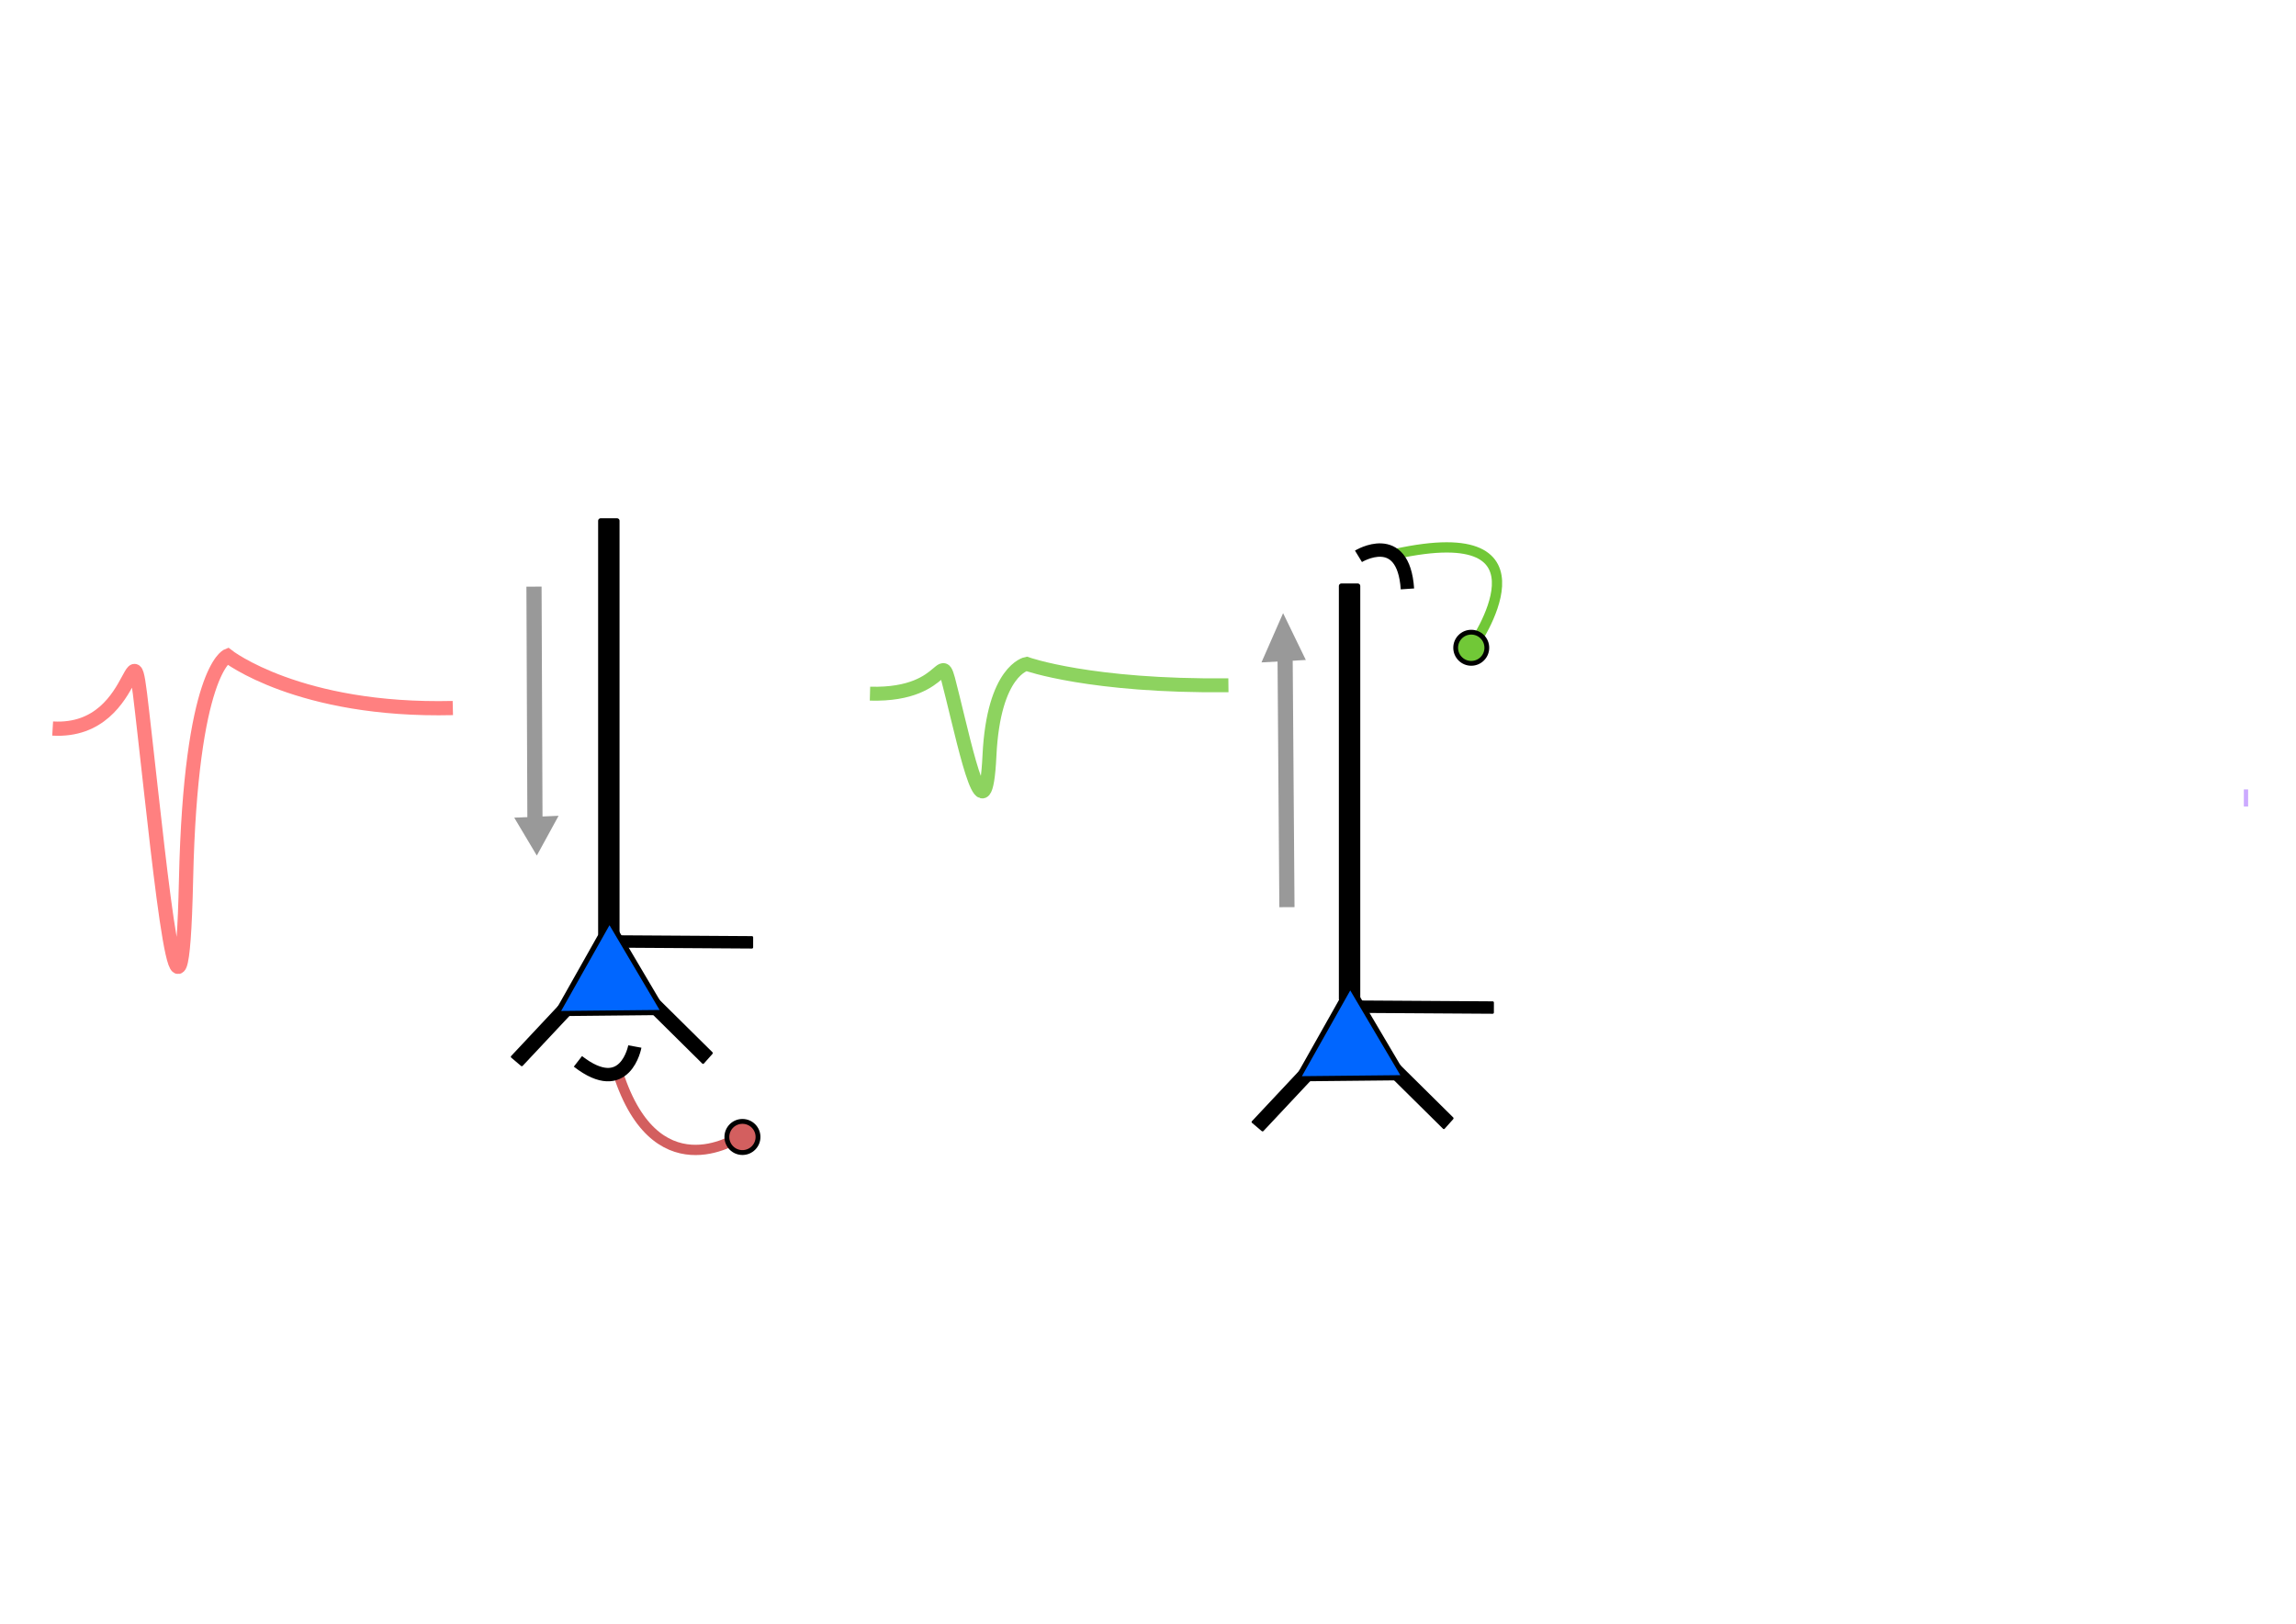
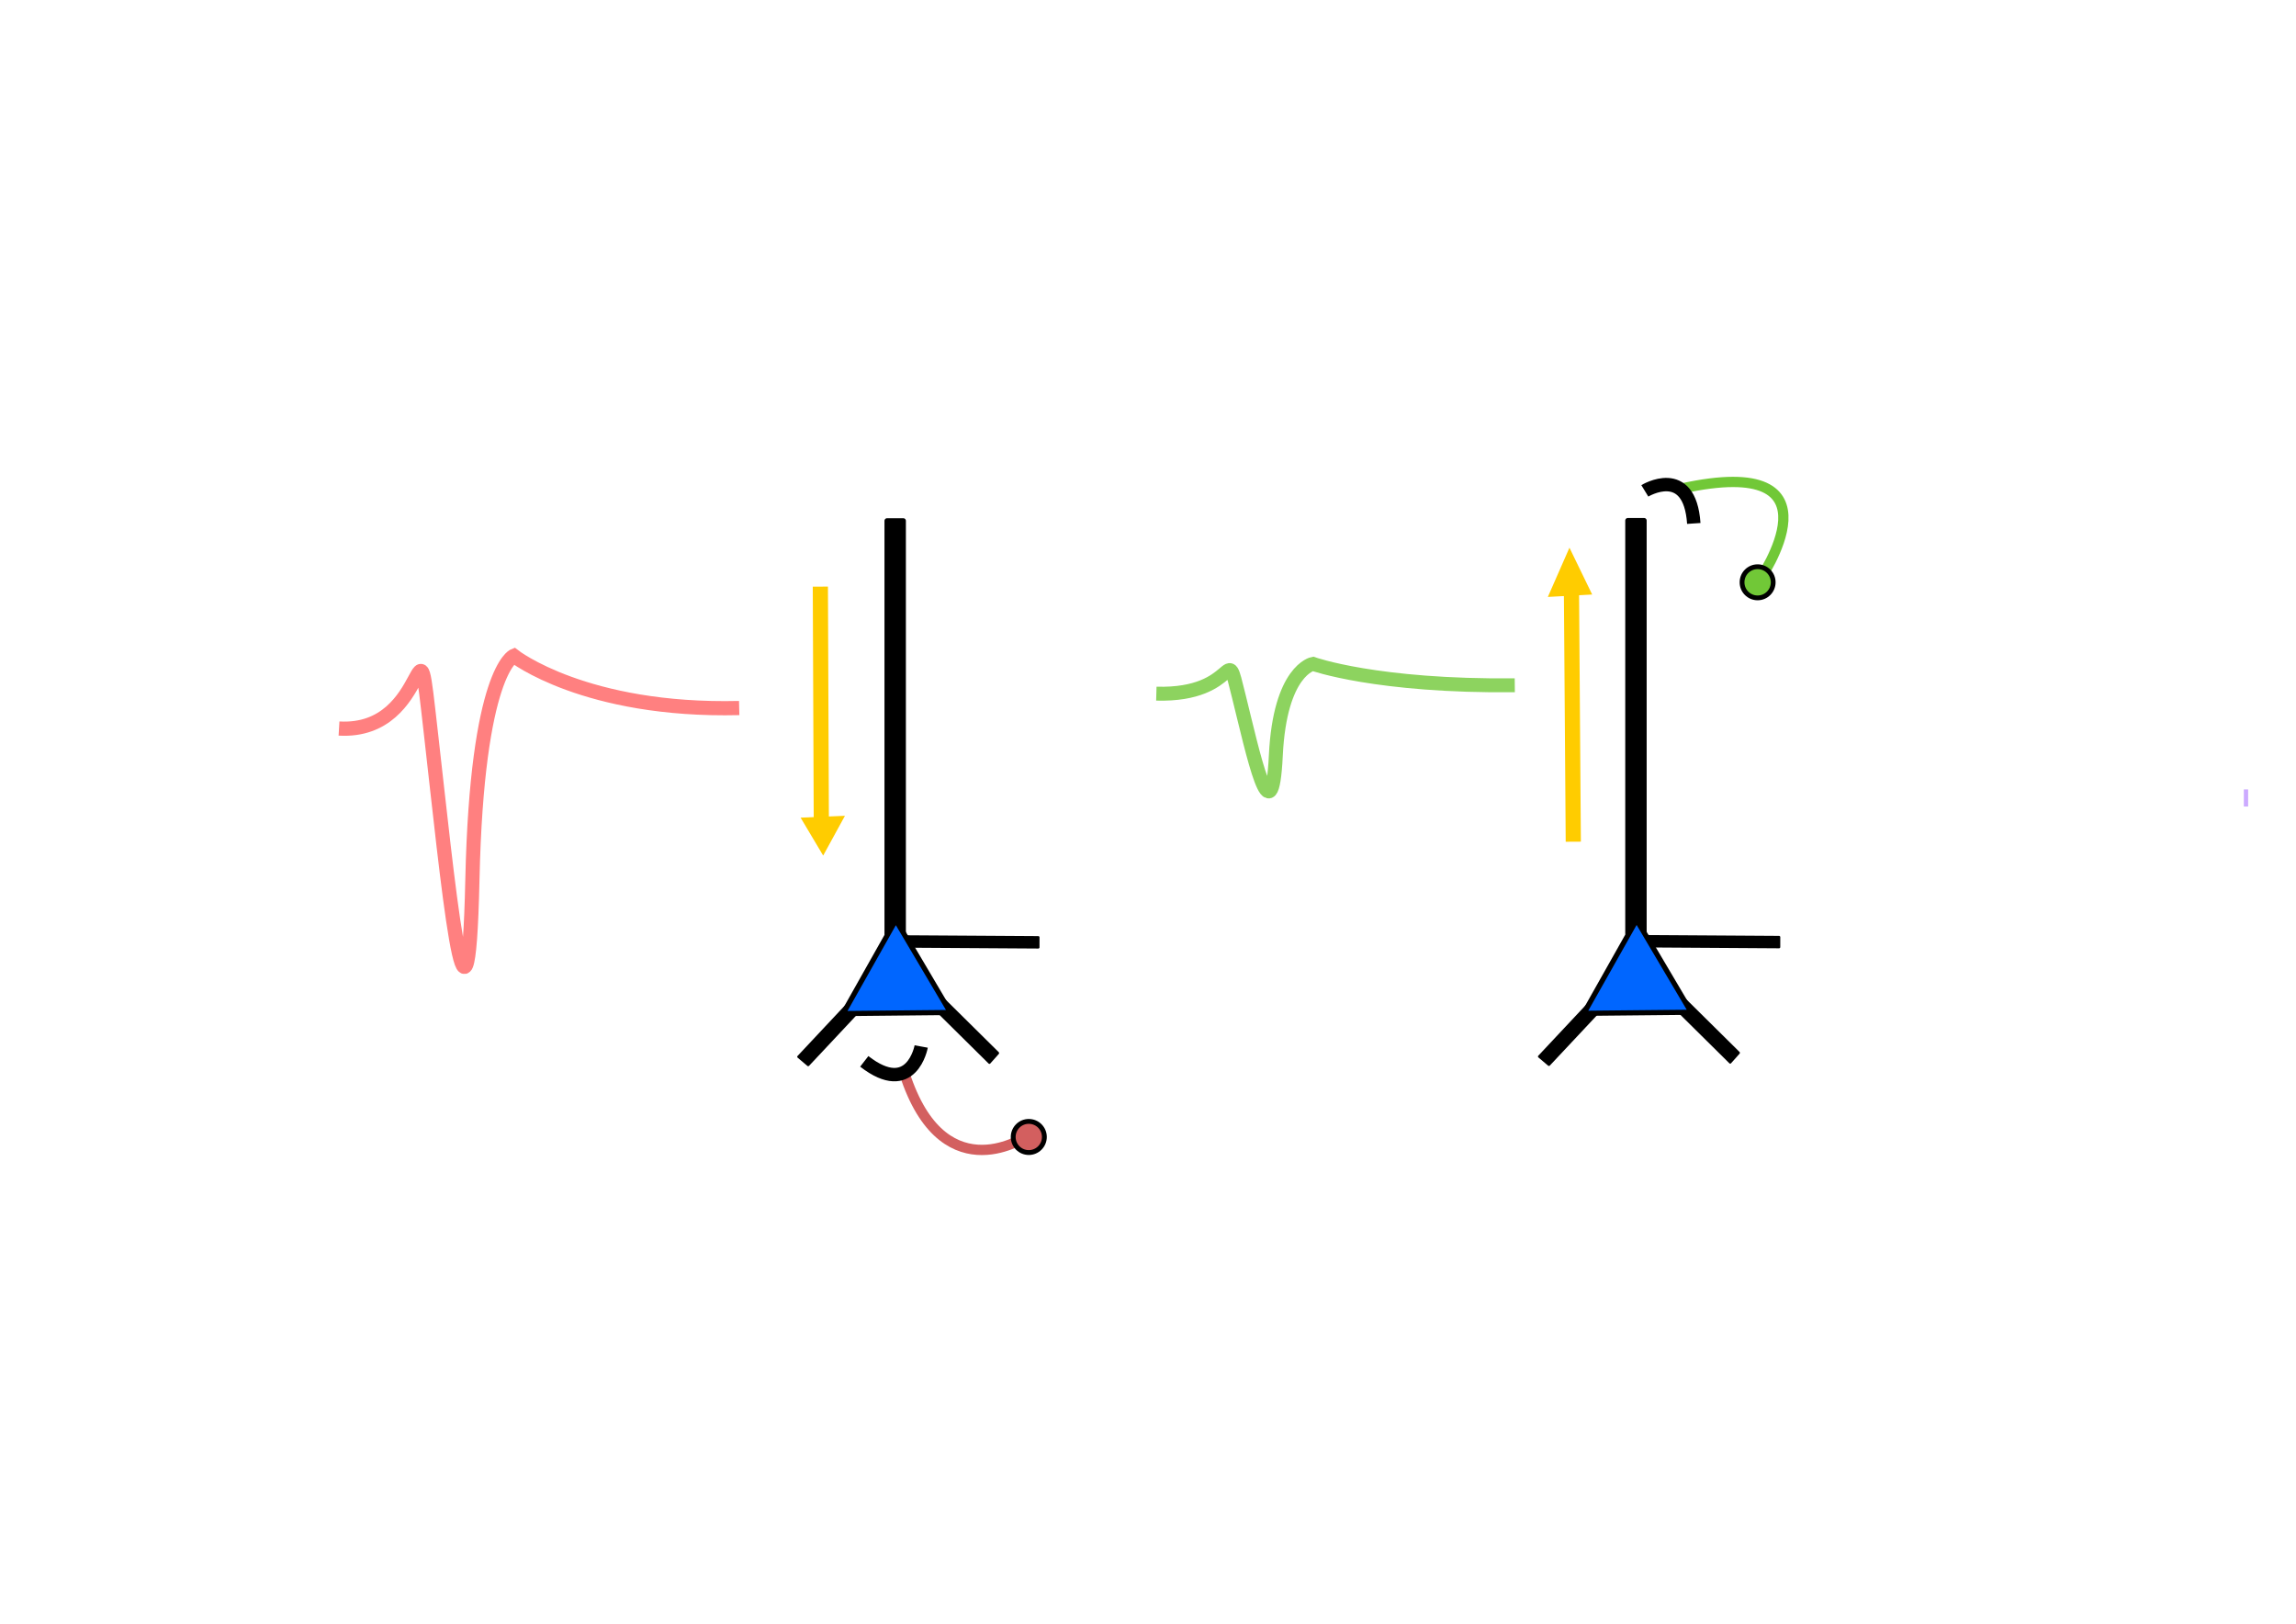
<svg xmlns="http://www.w3.org/2000/svg" width="297mm" height="210mm" viewBox="0 0 297 210" version="1.1" id="svg8">
  <defs id="defs2" />
  <g id="layer1" transform="translate(0,-87)" style="display:inline">
-     <path style="fill:#999999;stroke:none;stroke-width:0.5;stroke-miterlimit:4;stroke-dasharray:none;stroke-opacity:1" id="path4715-6" d="m 118.668,185.816 -7.097,-7.663 10.184,-2.315 z" transform="matrix(-0.3789606,-0.4835751,-0.3974401,0.4886773,282.0011,139.2512)" />
-     <rect style="fill:#999999;stroke:none;stroke-width:0.352;stroke-miterlimit:4;stroke-dasharray:none;stroke-opacity:1" id="rect4747" width="32.425" height="1.962" x="-205.239" y="163.993" transform="matrix(-0.0073099,-0.9999733,0.9999849,-0.00549089,0,0)" />
+     <path style="fill:#ffcc00;stroke:none;stroke-width:0.5;stroke-miterlimit:4;stroke-dasharray:none;stroke-opacity:1;fill-opacity:1" id="path4715-6" d="m 118.668,185.816 -7.097,-7.663 10.184,-2.315 z" transform="matrix(-0.3789606,-0.4835751,-0.3974401,0.4886773,319.043,130.7844)" />
+     <rect style="fill:#ffcc00;stroke:none;stroke-width:0.352;stroke-miterlimit:4;stroke-dasharray:none;stroke-opacity:1;fill-opacity:1" id="rect4747" width="32.425" height="1.962" x="-196.976" y="201.096" transform="matrix(-0.0073099,-0.9999733,0.9999849,-0.00549089,0,0)" />
    <flowRoot xml:space="preserve" id="flowRoot4749-7" style="font-style:normal;font-weight:normal;font-size:40px;line-height:1.25;font-family:sans-serif;letter-spacing:0px;word-spacing:0px;fill:#000000;fill-opacity:1;stroke:none" transform="matrix(0.2645833,0,0,0.2645833,112.7839,88.13724)">
      <flowRegion id="flowRegion4751-0">
        <rect id="rect4753-9" width="113.571" height="50.714" x="304.286" y="324.415" />
      </flowRegion>
      <flowPara id="flowPara4755-3">simne</flowPara>
    </flowRoot>
    <rect style="display:inline;fill:#000000;stroke:#000000;stroke-width:0;stroke-miterlimit:4;stroke-dasharray:none;stroke-opacity:1" id="rect4747-2-8-9" width="0.548" height="0" x="243.848" y="177.486" />
    <text xml:space="preserve" style="font-style:normal;font-weight:normal;font-size:10.583px;line-height:1.25;font-family:sans-serif;letter-spacing:0px;word-spacing:0px;fill:#000000;fill-opacity:1;stroke:none;stroke-width:0.265" x="214.312" y="213.392" id="text5526">
      <tspan id="tspan5524" x="214.312" y="222.755" style="stroke-width:0.265" />
    </text>
    <rect style="display:inline;fill:#ccaaff;stroke:#000000;stroke-width:0;stroke-miterlimit:4;stroke-dasharray:none;stroke-opacity:1" id="rect4747-2-8-7-29-4-6-7" width="0.556" height="2.213" x="290.253" y="189.097" />
    <g style="stroke-linecap:butt;stroke-linejoin:round" id="g1483574" transform="matrix(1.598852,0,0,1.598852,-669.1425,-86.52104)">
-       <rect transform="matrix(0.00183281,-0.9999983,0.9999793,0.00643112,0,0)" y="527.841" x="-186.967" height="11.794" width="0.812" id="rect4757-5-31" style="display:inline;fill:#000000;stroke:#000000;stroke-width:0.192;stroke-linecap:butt;stroke-linejoin:round;stroke-miterlimit:4;stroke-dasharray:none;stroke-opacity:1" />
-       <rect y="155.932" x="527.041" height="33.406" width="1.321" id="rect4757-74" style="display:inline;fill:#000000;stroke:#000000;stroke-width:0.411;stroke-linecap:butt;stroke-linejoin:round;stroke-miterlimit:4;stroke-dasharray:none;stroke-opacity:1" />
-       <rect transform="matrix(-0.763539,-0.6457618,0.6840174,-0.7294657,0,0)" y="183.791" x="-517.257" height="9.273" width="1.034" id="rect4757-5-5-9" style="display:inline;fill:#000000;stroke:#000000;stroke-width:0.192;stroke-linecap:butt;stroke-linejoin:round;stroke-miterlimit:4;stroke-dasharray:none;stroke-opacity:1" />
-       <rect transform="matrix(0.6652822,-0.746592,0.7110685,0.7031228,0,0)" y="523.96" x="234.671" height="9.33" width="1.039" id="rect4757-5-5-6-0" style="display:inline;fill:#000000;stroke:#000000;stroke-width:0.193;stroke-linecap:butt;stroke-linejoin:round;stroke-miterlimit:4;stroke-dasharray:none;stroke-opacity:1" />
-       <path transform="matrix(0.5587552,-0.6156623,0.6156623,0.5587552,351.465,164.9394)" id="path4715-1" style="display:inline;fill:#0066ff;stroke:#000000;stroke-width:0.5;stroke-linecap:butt;stroke-linejoin:round;stroke-miterlimit:4;stroke-dasharray:none;stroke-opacity:1" d="m 118.668,185.816 -7.097,-7.663 10.184,-2.315 z" />
-       <path id="path4471-5-2-7-5" d="m 531.376,153.347 c 13.583,-2.985 6.312,7.412 6.312,7.412" style="fill:none;stroke:#71c837;stroke-width:0.831;stroke-linecap:butt;stroke-linejoin:miter;stroke-miterlimit:4;stroke-dasharray:none;stroke-opacity:1" />
-       <ellipse ry="1.26" rx="1.26" cy="160.927" cx="537.546" id="path5201-1-7-9-6" style="display:inline;fill:#71c837;fill-opacity:1;stroke:#000000;stroke-width:0.388;stroke-linecap:butt;stroke-linejoin:round;stroke-miterlimit:4;stroke-dasharray:none;stroke-opacity:1" />
-       <path id="path5438-3-0" d="m 528.421,153.53 c 0,0 3.631,-2.219 3.962,2.636" style="fill:none;stroke:#000000;stroke-width:1.084;stroke-linecap:butt;stroke-linejoin:miter;stroke-miterlimit:4;stroke-dasharray:none;stroke-opacity:1" />
-       <path style="display:inline;fill:#999999;stroke:none;stroke-width:0.5;stroke-miterlimit:4;stroke-dasharray:none;stroke-opacity:1" id="path4715-6-3" d="m 118.668,185.816 -7.097,-7.663 10.184,-2.315 z" transform="matrix(0.2360997,0.2451576,0.2495068,-0.246544,389.327,191.2399)" />
-       <rect style="display:inline;fill:#999999;stroke:none;stroke-width:0.213;stroke-miterlimit:4;stroke-dasharray:none;stroke-opacity:1" id="rect4747-6" width="18.922" height="1.227" x="157.211" y="-461.692" transform="matrix(0.00407406,0.9999917,-0.9999965,0.00266407,0,0)" />
-       <rect transform="matrix(0.00183281,-0.9999983,0.9999793,0.00643112,0,0)" y="467.901" x="-182.077" height="11.794" width="0.812" id="rect4757-5-31-7" style="display:inline;fill:#000000;stroke:#000000;stroke-width:0.192;stroke-linecap:butt;stroke-linejoin:round;stroke-miterlimit:4;stroke-dasharray:none;stroke-opacity:1" />
-       <rect y="150.656" x="467.112" height="33.406" width="1.321" id="rect4757-74-3" style="display:inline;fill:#000000;stroke:#000000;stroke-width:0.411;stroke-linecap:butt;stroke-linejoin:round;stroke-miterlimit:4;stroke-dasharray:none;stroke-opacity:1" />
-       <rect transform="matrix(-0.763539,-0.6457618,0.6840174,-0.7294656,0,0)" y="149.072" x="-469.869" height="9.273" width="1.034" id="rect4757-5-5-9-5" style="display:inline;fill:#000000;stroke:#000000;stroke-width:0.192;stroke-linecap:butt;stroke-linejoin:round;stroke-miterlimit:4;stroke-dasharray:none;stroke-opacity:1" />
-       <rect transform="matrix(0.6652822,-0.746592,0.7110685,0.7031228,0,0)" y="475.64" x="196.231" height="9.33" width="1.039" id="rect4757-5-5-6-0-6" style="display:inline;fill:#000000;stroke:#000000;stroke-width:0.193;stroke-linecap:butt;stroke-linejoin:round;stroke-miterlimit:4;stroke-dasharray:none;stroke-opacity:1" />
-       <path transform="matrix(0.5587552,-0.6156623,0.6156623,0.5587552,291.5337,159.6633)" id="path4715-1-2" style="display:inline;fill:#0066ff;stroke:#000000;stroke-width:0.5;stroke-linecap:butt;stroke-linejoin:round;stroke-miterlimit:4;stroke-dasharray:none;stroke-opacity:1" d="m 118.668,185.816 -7.097,-7.663 10.184,-2.315 z" />
-       <path id="path4471-50-0" d="m 478.2,200.546 c 0,0 -6.797,4.528 -9.822,-5.657" style="display:inline;fill:none;stroke:#d35f5f;stroke-width:0.831;stroke-linecap:butt;stroke-linejoin:miter;stroke-miterlimit:4;stroke-dasharray:none;stroke-opacity:1" />
-       <ellipse ry="1.26" rx="1.26" cy="200.5" cx="478.582" id="path5201-1-7-7-3" style="display:inline;fill:#d35f5f;fill-opacity:1;stroke:#000000;stroke-width:0.393;stroke-linecap:butt;stroke-linejoin:round;stroke-miterlimit:4;stroke-dasharray:none;stroke-opacity:1" />
-       <path id="path5438-8-9-9-1" d="m 469.876,193.182 c 0,0 -0.761,4.186 -4.605,1.202" style="display:inline;fill:none;stroke:#000000;stroke-width:1.084;stroke-linecap:butt;stroke-linejoin:miter;stroke-miterlimit:4;stroke-dasharray:none;stroke-opacity:1" />
-       <flowRoot xml:space="preserve" id="flowRoot14364" style="font-style:normal;font-weight:normal;font-size:40px;line-height:1.25;font-family:sans-serif;letter-spacing:0px;word-spacing:0px;fill:#000000;fill-opacity:1;stroke:none" transform="matrix(0.1295005,0,0,0.1295005,406.6109,128.8282)">
+       <rect transform="matrix(0.00183281,-0.9999983,0.9999793,0.00643112,0,0)" y="551.001" x="-181.523" height="11.794" width="0.812" id="rect4757-5-31" style="display:inline;fill:#000000;stroke:#000000;stroke-width:0.192;stroke-linecap:butt;stroke-linejoin:round;stroke-miterlimit:4;stroke-dasharray:none;stroke-opacity:1" />
+       <rect y="150.636" x="550.211" height="33.406" width="1.321" id="rect4757-74" style="display:inline;fill:#000000;stroke:#000000;stroke-width:0.411;stroke-linecap:butt;stroke-linejoin:round;stroke-miterlimit:4;stroke-dasharray:none;stroke-opacity:1" />
+       <rect transform="matrix(-0.763539,-0.6457618,0.6840174,-0.7294657,0,0)" y="202.82" x="-530.553" height="9.273" width="1.034" id="rect4757-5-5-9" style="display:inline;fill:#000000;stroke:#000000;stroke-width:0.192;stroke-linecap:butt;stroke-linejoin:round;stroke-miterlimit:4;stroke-dasharray:none;stroke-opacity:1" />
+       <rect transform="matrix(0.6652822,-0.746592,0.7110685,0.7031228,0,0)" y="537.753" x="254.753" height="9.33" width="1.039" id="rect4757-5-5-6-0" style="display:inline;fill:#000000;stroke:#000000;stroke-width:0.193;stroke-linecap:butt;stroke-linejoin:round;stroke-miterlimit:4;stroke-dasharray:none;stroke-opacity:1" />
+       <path transform="matrix(0.5587552,-0.6156623,0.6156623,0.5587552,374.6329,159.6439)" id="path4715-1" style="display:inline;fill:#0066ff;stroke:#000000;stroke-width:0.5;stroke-linecap:butt;stroke-linejoin:round;stroke-miterlimit:4;stroke-dasharray:none;stroke-opacity:1" d="m 118.668,185.816 -7.097,-7.663 10.184,-2.315 z" />
+       <path id="path4471-5-2-7-5" d="m 554.543,148.052 c 13.583,-2.985 6.312,7.412 6.312,7.412" style="fill:none;stroke:#71c837;stroke-width:0.831;stroke-linecap:butt;stroke-linejoin:miter;stroke-miterlimit:4;stroke-dasharray:none;stroke-opacity:1" />
+       <ellipse ry="1.26" rx="1.26" cy="155.632" cx="560.715" id="path5201-1-7-9-6" style="display:inline;fill:#71c837;fill-opacity:1;stroke:#000000;stroke-width:0.388;stroke-linecap:butt;stroke-linejoin:round;stroke-miterlimit:4;stroke-dasharray:none;stroke-opacity:1" />
+       <path id="path5438-3-0" d="m 551.589,148.235 c 0,0 3.631,-2.219 3.962,2.636" style="fill:none;stroke:#000000;stroke-width:1.084;stroke-linecap:butt;stroke-linejoin:miter;stroke-miterlimit:4;stroke-dasharray:none;stroke-opacity:1" />
+       <path style="display:inline;fill:#ffcc00;stroke:none;stroke-width:0.5;stroke-miterlimit:4;stroke-dasharray:none;stroke-opacity:1;fill-opacity:1" id="path4715-6-3" d="m 118.668,185.816 -7.097,-7.663 10.184,-2.315 z" transform="matrix(0.2360997,0.2451576,0.2495068,-0.246544,412.4949,191.2399)" />
+       <rect style="display:inline;fill:#ffcc00;stroke:none;stroke-width:0.213;stroke-miterlimit:4;stroke-dasharray:none;stroke-opacity:1;fill-opacity:1" id="rect4747-6" width="18.922" height="1.227" x="157.273" y="-484.86" transform="matrix(0.00407406,0.9999917,-0.9999965,0.00266407,0,0)" />
+       <rect transform="matrix(0.00183281,-0.9999983,0.9999793,0.00643112,0,0)" y="491.069" x="-181.928" height="11.794" width="0.812" id="rect4757-5-31-7" style="display:inline;fill:#000000;stroke:#000000;stroke-width:0.192;stroke-linecap:butt;stroke-linejoin:round;stroke-miterlimit:4;stroke-dasharray:none;stroke-opacity:1" />
+       <rect y="150.656" x="490.279" height="33.406" width="1.321" id="rect4757-74-3" style="display:inline;fill:#000000;stroke:#000000;stroke-width:0.411;stroke-linecap:butt;stroke-linejoin:round;stroke-miterlimit:4;stroke-dasharray:none;stroke-opacity:1" />
+       <rect transform="matrix(-0.763539,-0.6457618,0.6840174,-0.7294656,0,0)" y="164.053" x="-486.792" height="9.273" width="1.034" id="rect4757-5-5-9-5" style="display:inline;fill:#000000;stroke:#000000;stroke-width:0.192;stroke-linecap:butt;stroke-linejoin:round;stroke-miterlimit:4;stroke-dasharray:none;stroke-opacity:1" />
+       <rect transform="matrix(0.6652822,-0.746592,0.7110685,0.7031228,0,0)" y="492.961" x="212.542" height="9.33" width="1.039" id="rect4757-5-5-6-0-6" style="display:inline;fill:#000000;stroke:#000000;stroke-width:0.193;stroke-linecap:butt;stroke-linejoin:round;stroke-miterlimit:4;stroke-dasharray:none;stroke-opacity:1" />
+       <path transform="matrix(0.5587552,-0.6156623,0.6156623,0.5587552,314.7016,159.6633)" id="path4715-1-2" style="display:inline;fill:#0066ff;stroke:#000000;stroke-width:0.5;stroke-linecap:butt;stroke-linejoin:round;stroke-miterlimit:4;stroke-dasharray:none;stroke-opacity:1" d="m 118.668,185.816 -7.097,-7.663 10.184,-2.315 z" />
+       <path id="path4471-50-0" d="m 501.368,200.546 c 0,0 -6.797,4.528 -9.822,-5.657" style="display:inline;fill:none;stroke:#d35f5f;stroke-width:0.831;stroke-linecap:butt;stroke-linejoin:miter;stroke-miterlimit:4;stroke-dasharray:none;stroke-opacity:1" />
+       <ellipse ry="1.26" rx="1.26" cy="200.5" cx="501.749" id="path5201-1-7-7-3" style="display:inline;fill:#d35f5f;fill-opacity:1;stroke:#000000;stroke-width:0.393;stroke-linecap:butt;stroke-linejoin:round;stroke-miterlimit:4;stroke-dasharray:none;stroke-opacity:1" />
+       <path id="path5438-8-9-9-1" d="m 493.044,193.182 c 0,0 -0.761,4.186 -4.605,1.202" style="display:inline;fill:none;stroke:#000000;stroke-width:1.084;stroke-linecap:butt;stroke-linejoin:miter;stroke-miterlimit:4;stroke-dasharray:none;stroke-opacity:1" />
+       <flowRoot xml:space="preserve" id="flowRoot14364" style="font-style:normal;font-weight:normal;font-size:40px;line-height:1.25;font-family:sans-serif;letter-spacing:0px;word-spacing:0px;fill:#000000;fill-opacity:1;stroke:none" transform="matrix(0.1295005,0,0,0.1295005,429.7788,126.1804)">
        <flowRegion id="flowRegion14366">
          <rect id="rect14368" width="388.437" height="59.397" x="319.612" y="605.139" />
        </flowRegion>
        <flowPara id="flowPara14370">Somatic Inhibition</flowPara>
      </flowRoot>
-       <flowRoot xml:space="preserve" id="flowRoot14364-7" style="font-style:normal;font-weight:normal;font-size:40px;line-height:1.25;font-family:sans-serif;letter-spacing:0px;word-spacing:0px;display:inline;fill:#000000;fill-opacity:1;stroke:none;stroke-linecap:butt;stroke-linejoin:round" transform="matrix(0.1295005,0,0,0.1295005,465.4307,128.8993)">
+       <flowRoot xml:space="preserve" id="flowRoot14364-7" style="font-style:normal;font-weight:normal;font-size:40px;line-height:1.25;font-family:sans-serif;letter-spacing:0px;word-spacing:0px;display:inline;fill:#000000;fill-opacity:1;stroke:none;stroke-linecap:butt;stroke-linejoin:round" transform="matrix(0.1295005,0,0,0.1295005,488.5986,126.2516)">
        <flowRegion id="flowRegion14366-9">
          <rect id="rect14368-2" width="388.437" height="59.397" x="319.612" y="605.139" />
        </flowRegion>
        <flowPara id="flowPara14370-0">Dendritic Inhibition</flowPara>
      </flowRoot>
    </g>
-     <path style="display:inline;fill:none;stroke:#ff8080;stroke-width:1.835;stroke-linecap:butt;stroke-linejoin:miter;stroke-miterlimit:4;stroke-dasharray:none;stroke-opacity:1" d="m 6.811,181.224 c 12.198,0.723 9.818,-17.595 11.9,0.723 2.083,18.318 4.76,45.795 5.355,18.8 0.595,-26.995 5.355,-28.923 5.355,-28.923 0,0 9.223,7.231 29.155,6.749" id="path3861-6-7-2" />
-     <path style="display:inline;fill:none;stroke:#8dd35f;stroke-width:1.801;stroke-linecap:butt;stroke-linejoin:miter;stroke-miterlimit:4;stroke-dasharray:none;stroke-opacity:1" d="m 112.537,176.715 c 10.925,0.297 8.794,-7.22 10.659,0.297 1.865,7.517 4.264,18.793 4.796,7.715 0.533,-11.078 4.797,-11.869 4.797,-11.869 0,0 8.261,2.967 26.114,2.769" id="path3861-6-3" />
+     <path style="display:inline;fill:none;stroke:#ff8080;stroke-width:1.835;stroke-linecap:butt;stroke-linejoin:miter;stroke-miterlimit:4;stroke-dasharray:none;stroke-opacity:1" d="m 43.853,181.224 c 12.198,0.723 9.818,-17.595 11.9,0.723 2.083,18.318 4.76,45.795 5.355,18.8 0.595,-26.995 5.355,-28.923 5.355,-28.923 0,0 9.223,7.231 29.155,6.749" id="path3861-6-7-2" />
+     <path style="display:inline;fill:none;stroke:#8dd35f;stroke-width:1.801;stroke-linecap:butt;stroke-linejoin:miter;stroke-miterlimit:4;stroke-dasharray:none;stroke-opacity:1" d="m 149.579,176.715 c 10.925,0.297 8.794,-7.22 10.659,0.297 1.865,7.517 4.264,18.793 4.796,7.715 0.533,-11.078 4.797,-11.869 4.797,-11.869 0,0 8.261,2.967 26.114,2.769" id="path3861-6-3" />
  </g>
</svg>
